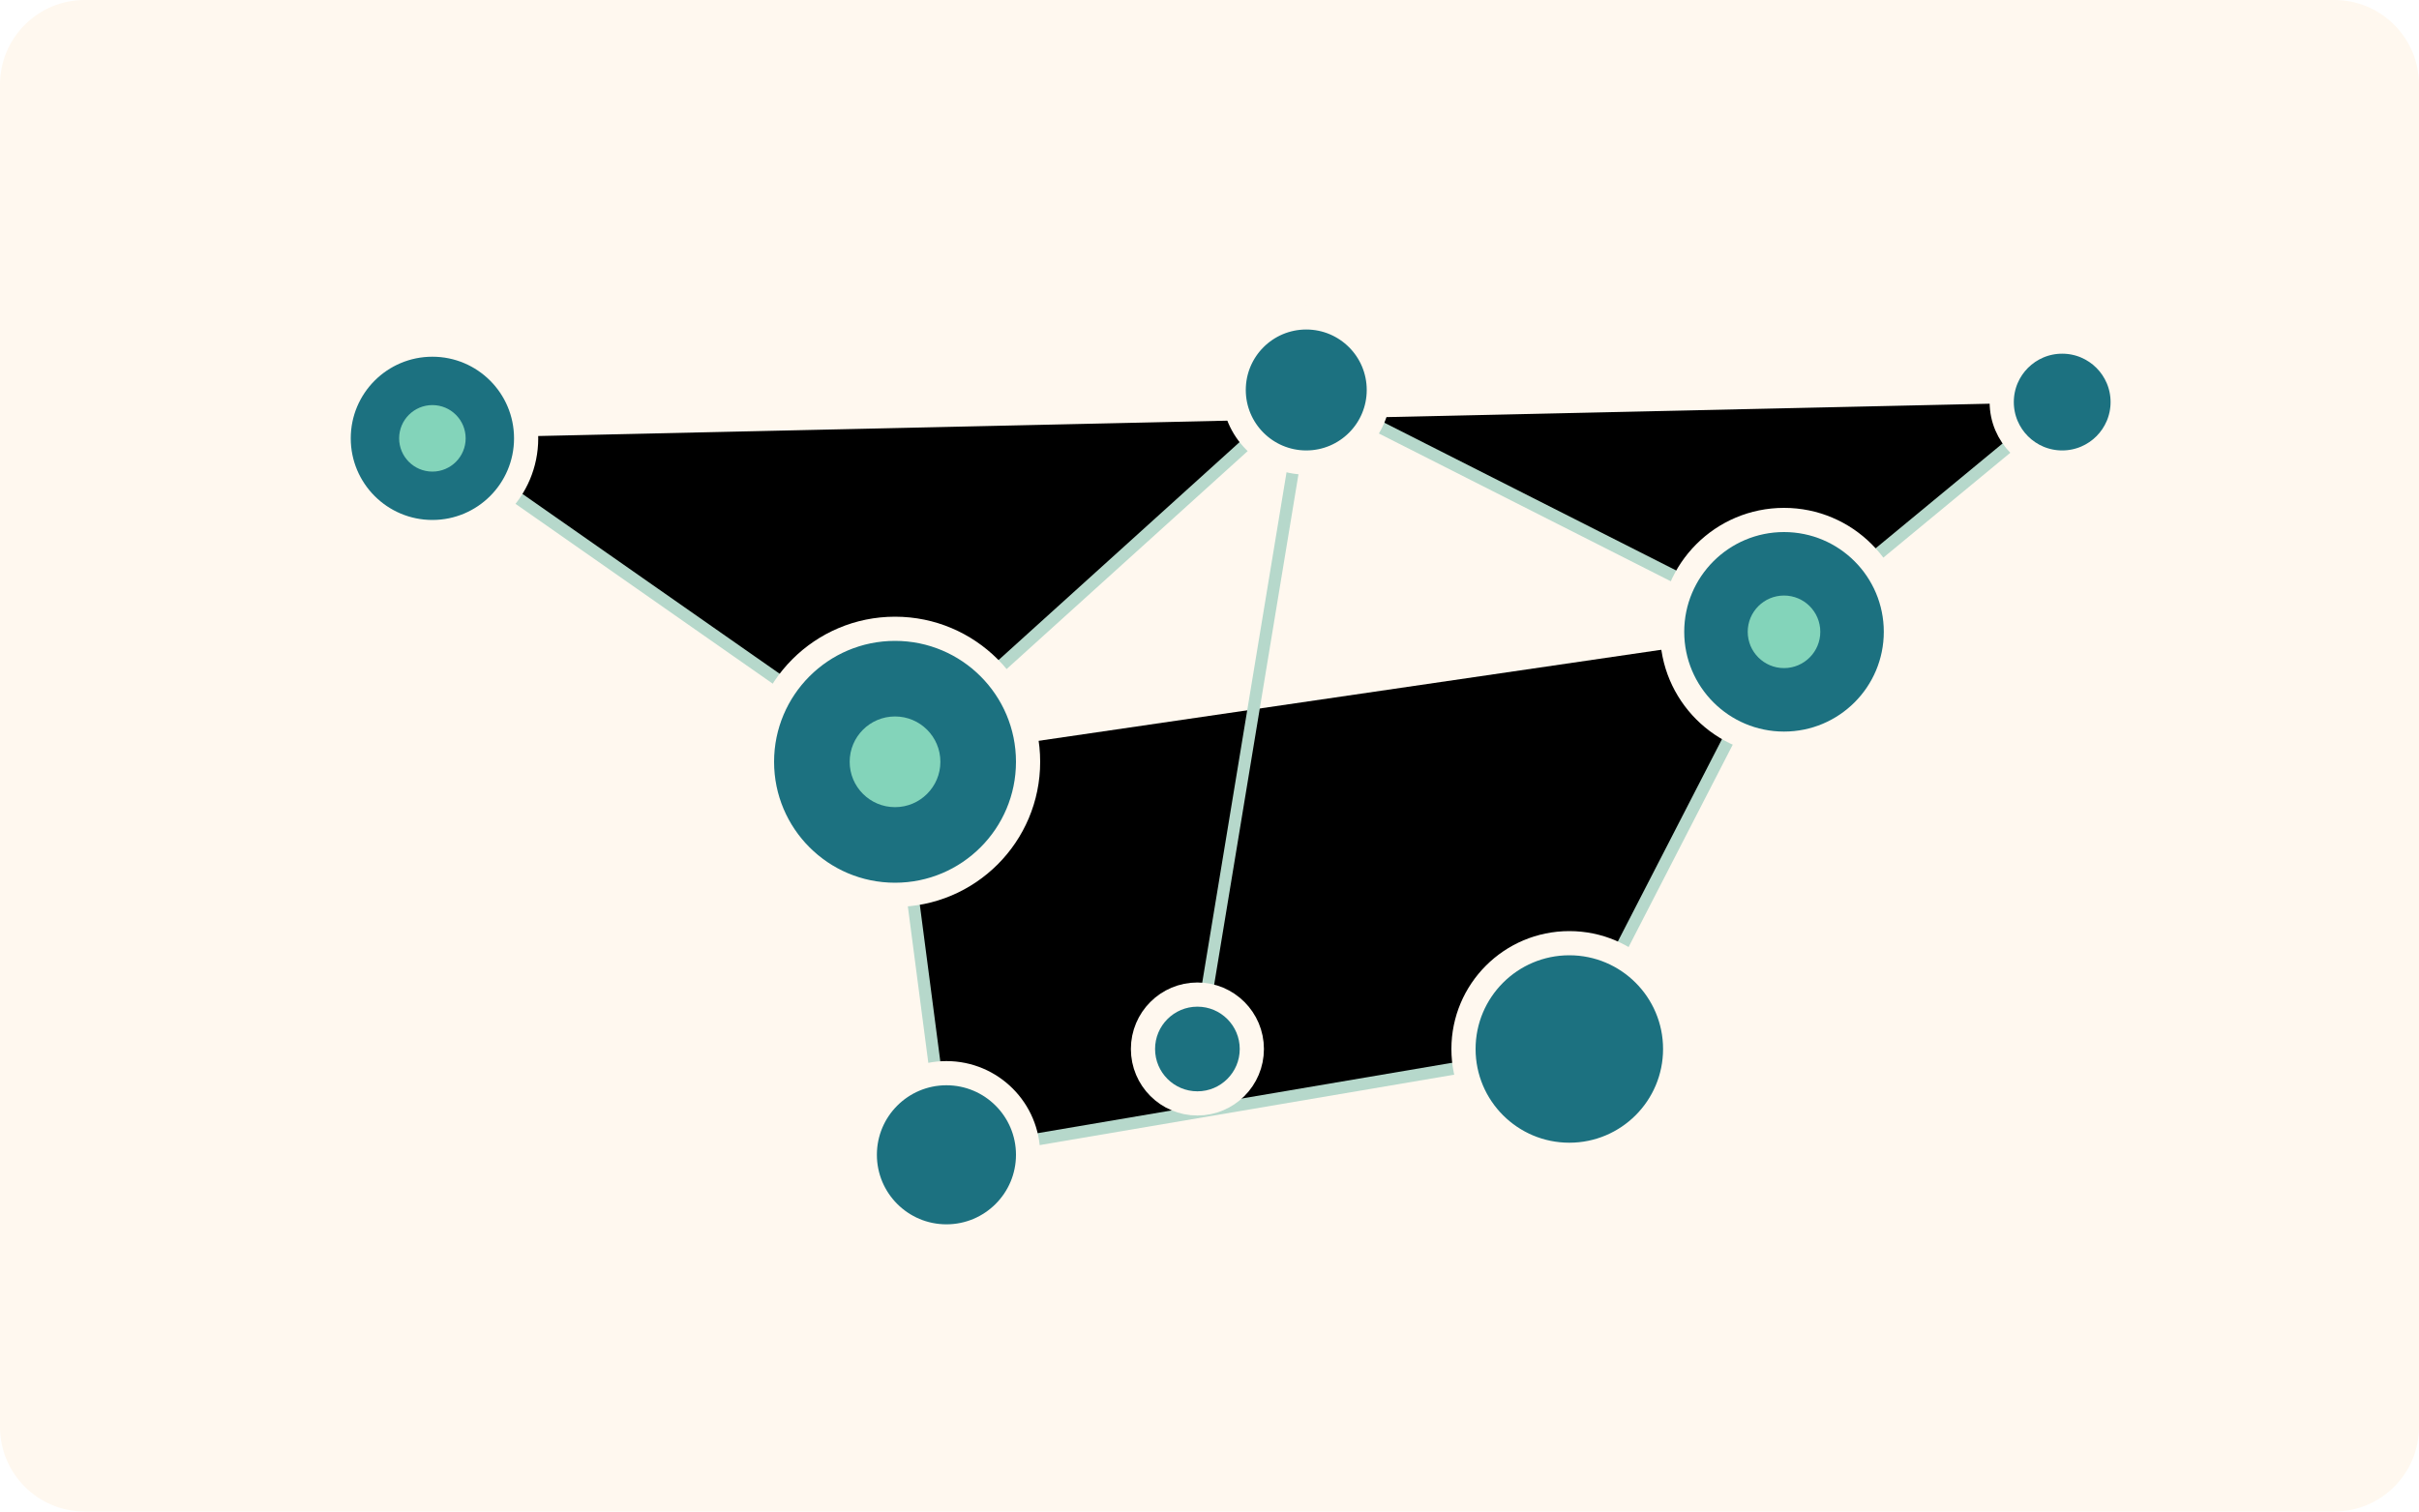
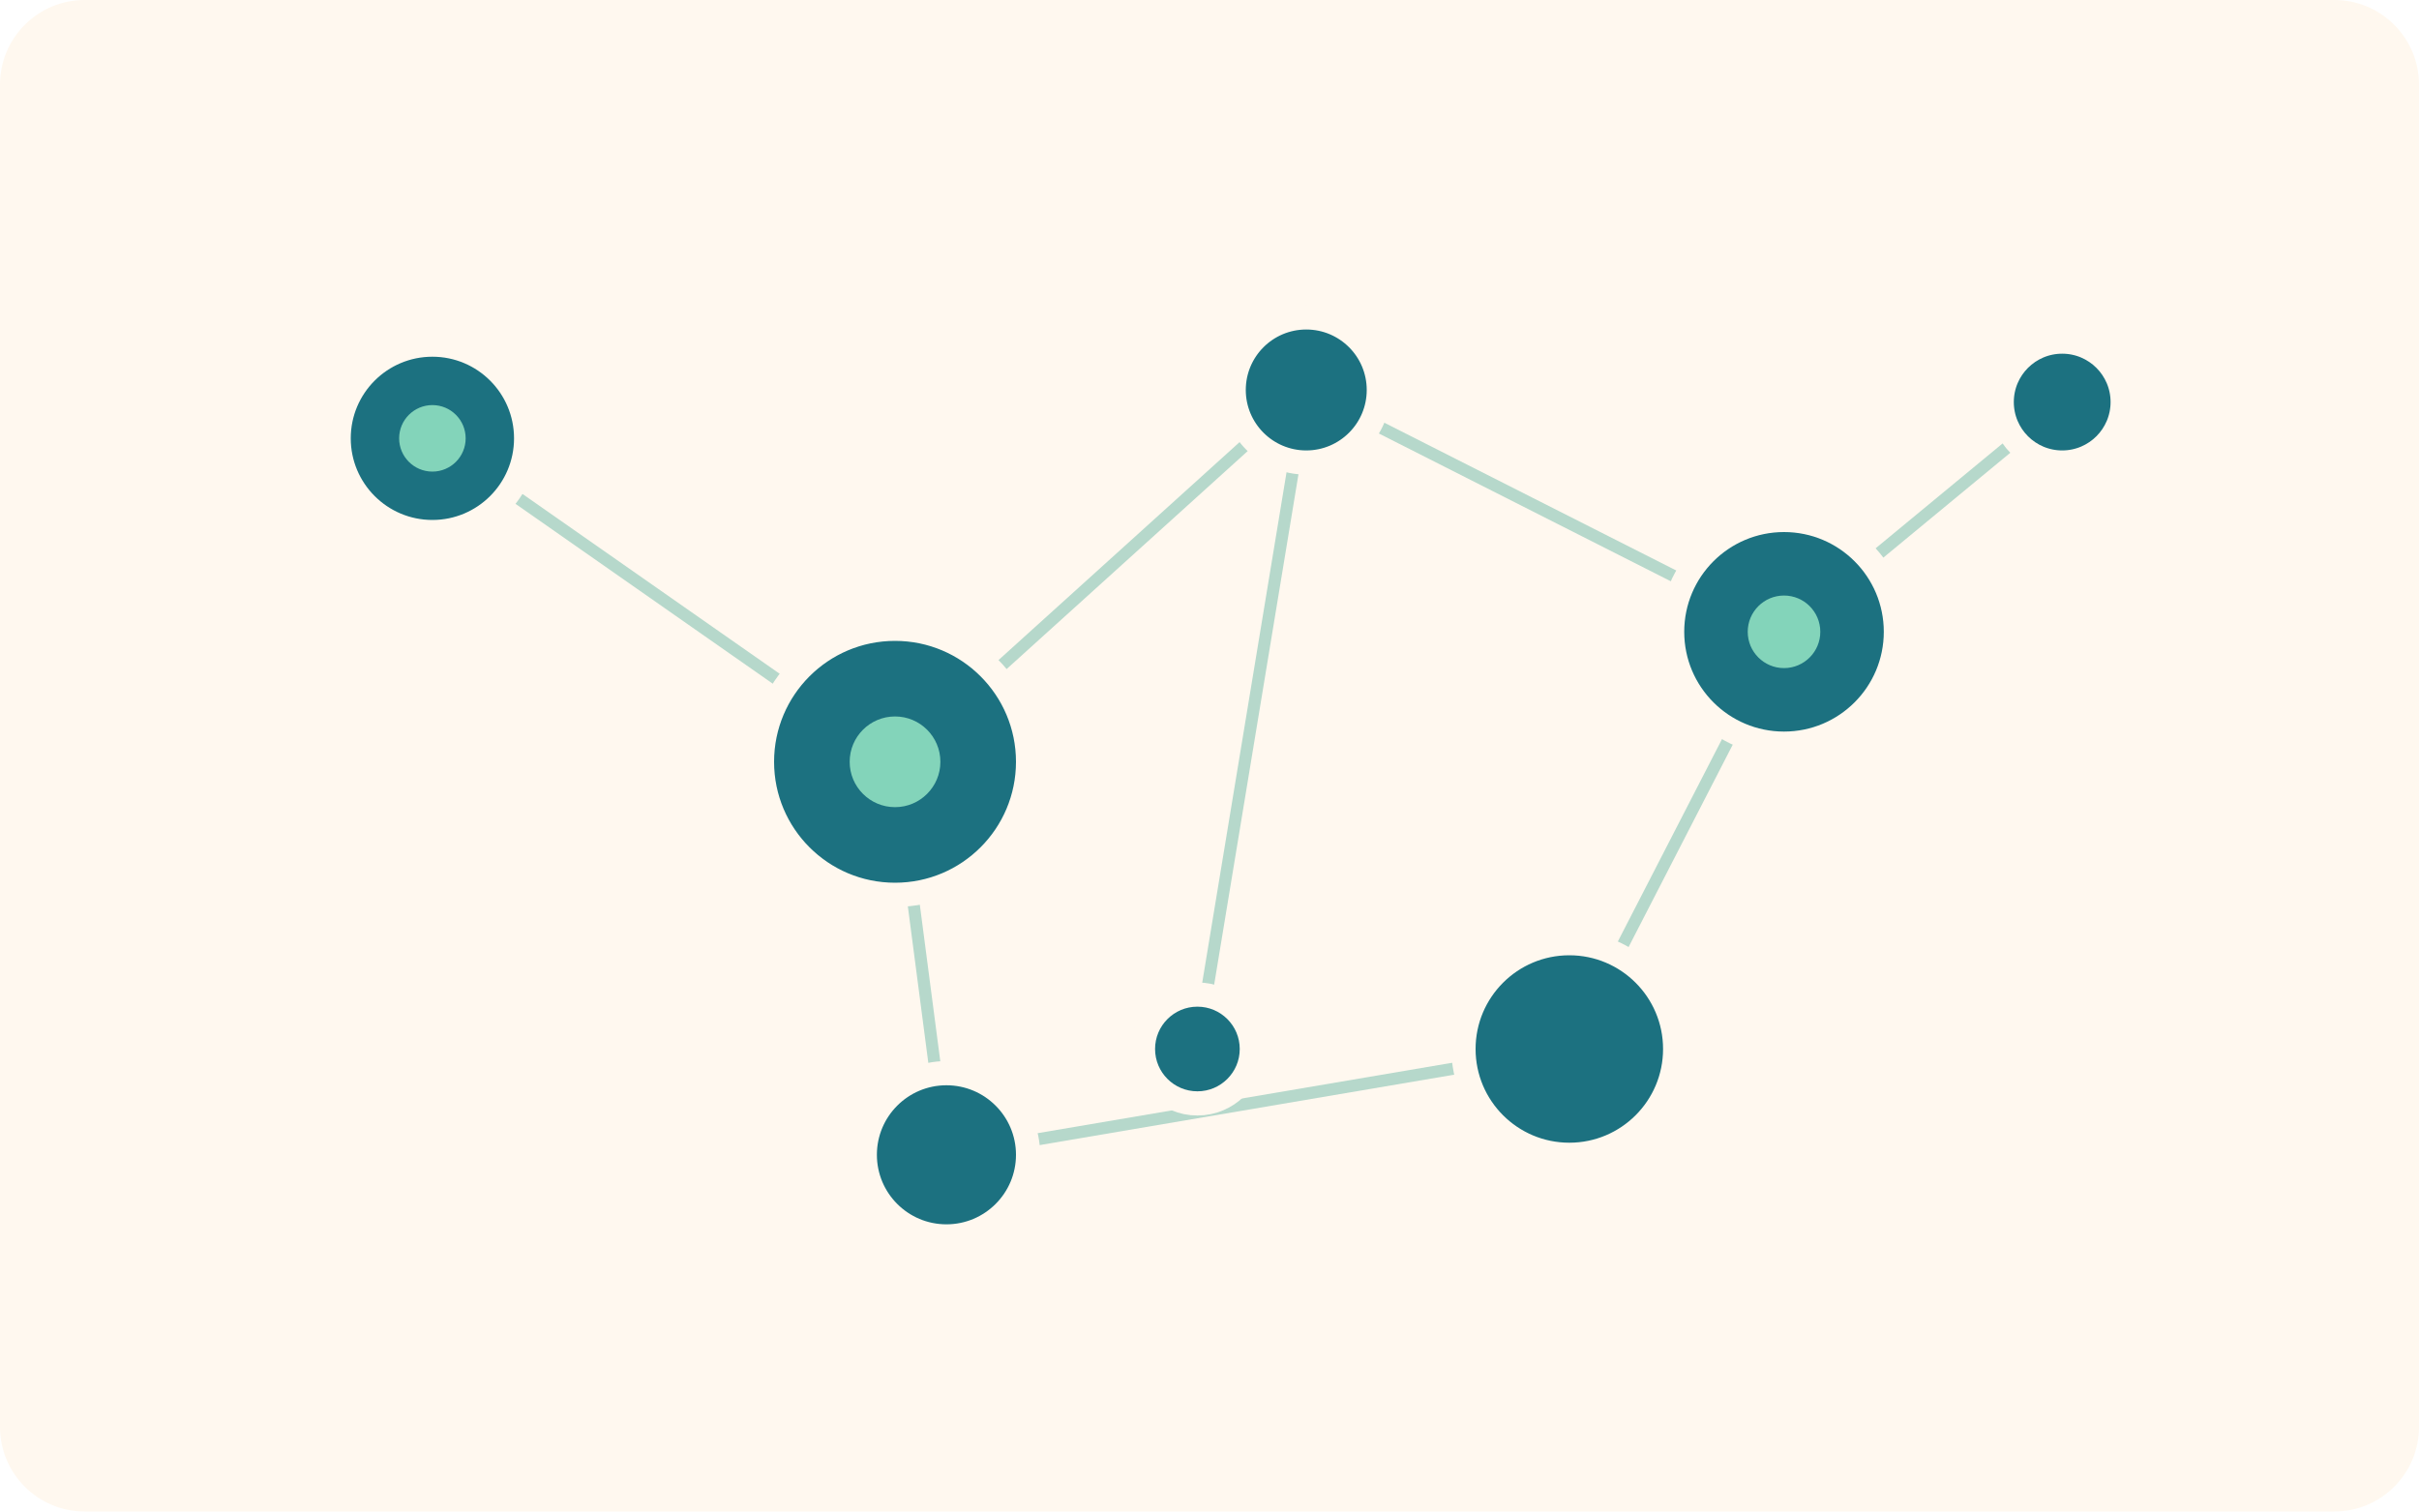
<svg xmlns="http://www.w3.org/2000/svg" viewBox="0 0 800 500" role="img" aria-labelledby="title desc">
  <rect width="800" height="500" rx="28" fill="#fff8ef" />
-   <g stroke="#b6d8cb" stroke-width="4">
+   <g fill="none" stroke="#b6d8cb" stroke-width="4">
    <path d="M143 145 296 252 432 129 590 209 682 133M296 252l17 130 206-35 71-138M432 129l-36 218" />
  </g>
  <g fill="#1c7180" stroke="#fff8ef" stroke-width="8">
    <circle cx="143" cy="145" r="31" />
    <circle cx="296" cy="252" r="44" />
    <circle cx="432" cy="129" r="24" />
    <circle cx="590" cy="209" r="37" />
    <circle cx="682" cy="133" r="20" />
    <circle cx="313" cy="382" r="27" />
    <circle cx="396" cy="347" r="18" />
    <circle cx="519" cy="347" r="35" />
  </g>
  <g fill="#83d4ba">
    <circle cx="143" cy="145" r="11" />
    <circle cx="296" cy="252" r="15" />
    <circle cx="590" cy="209" r="12" />
  </g>
</svg>
